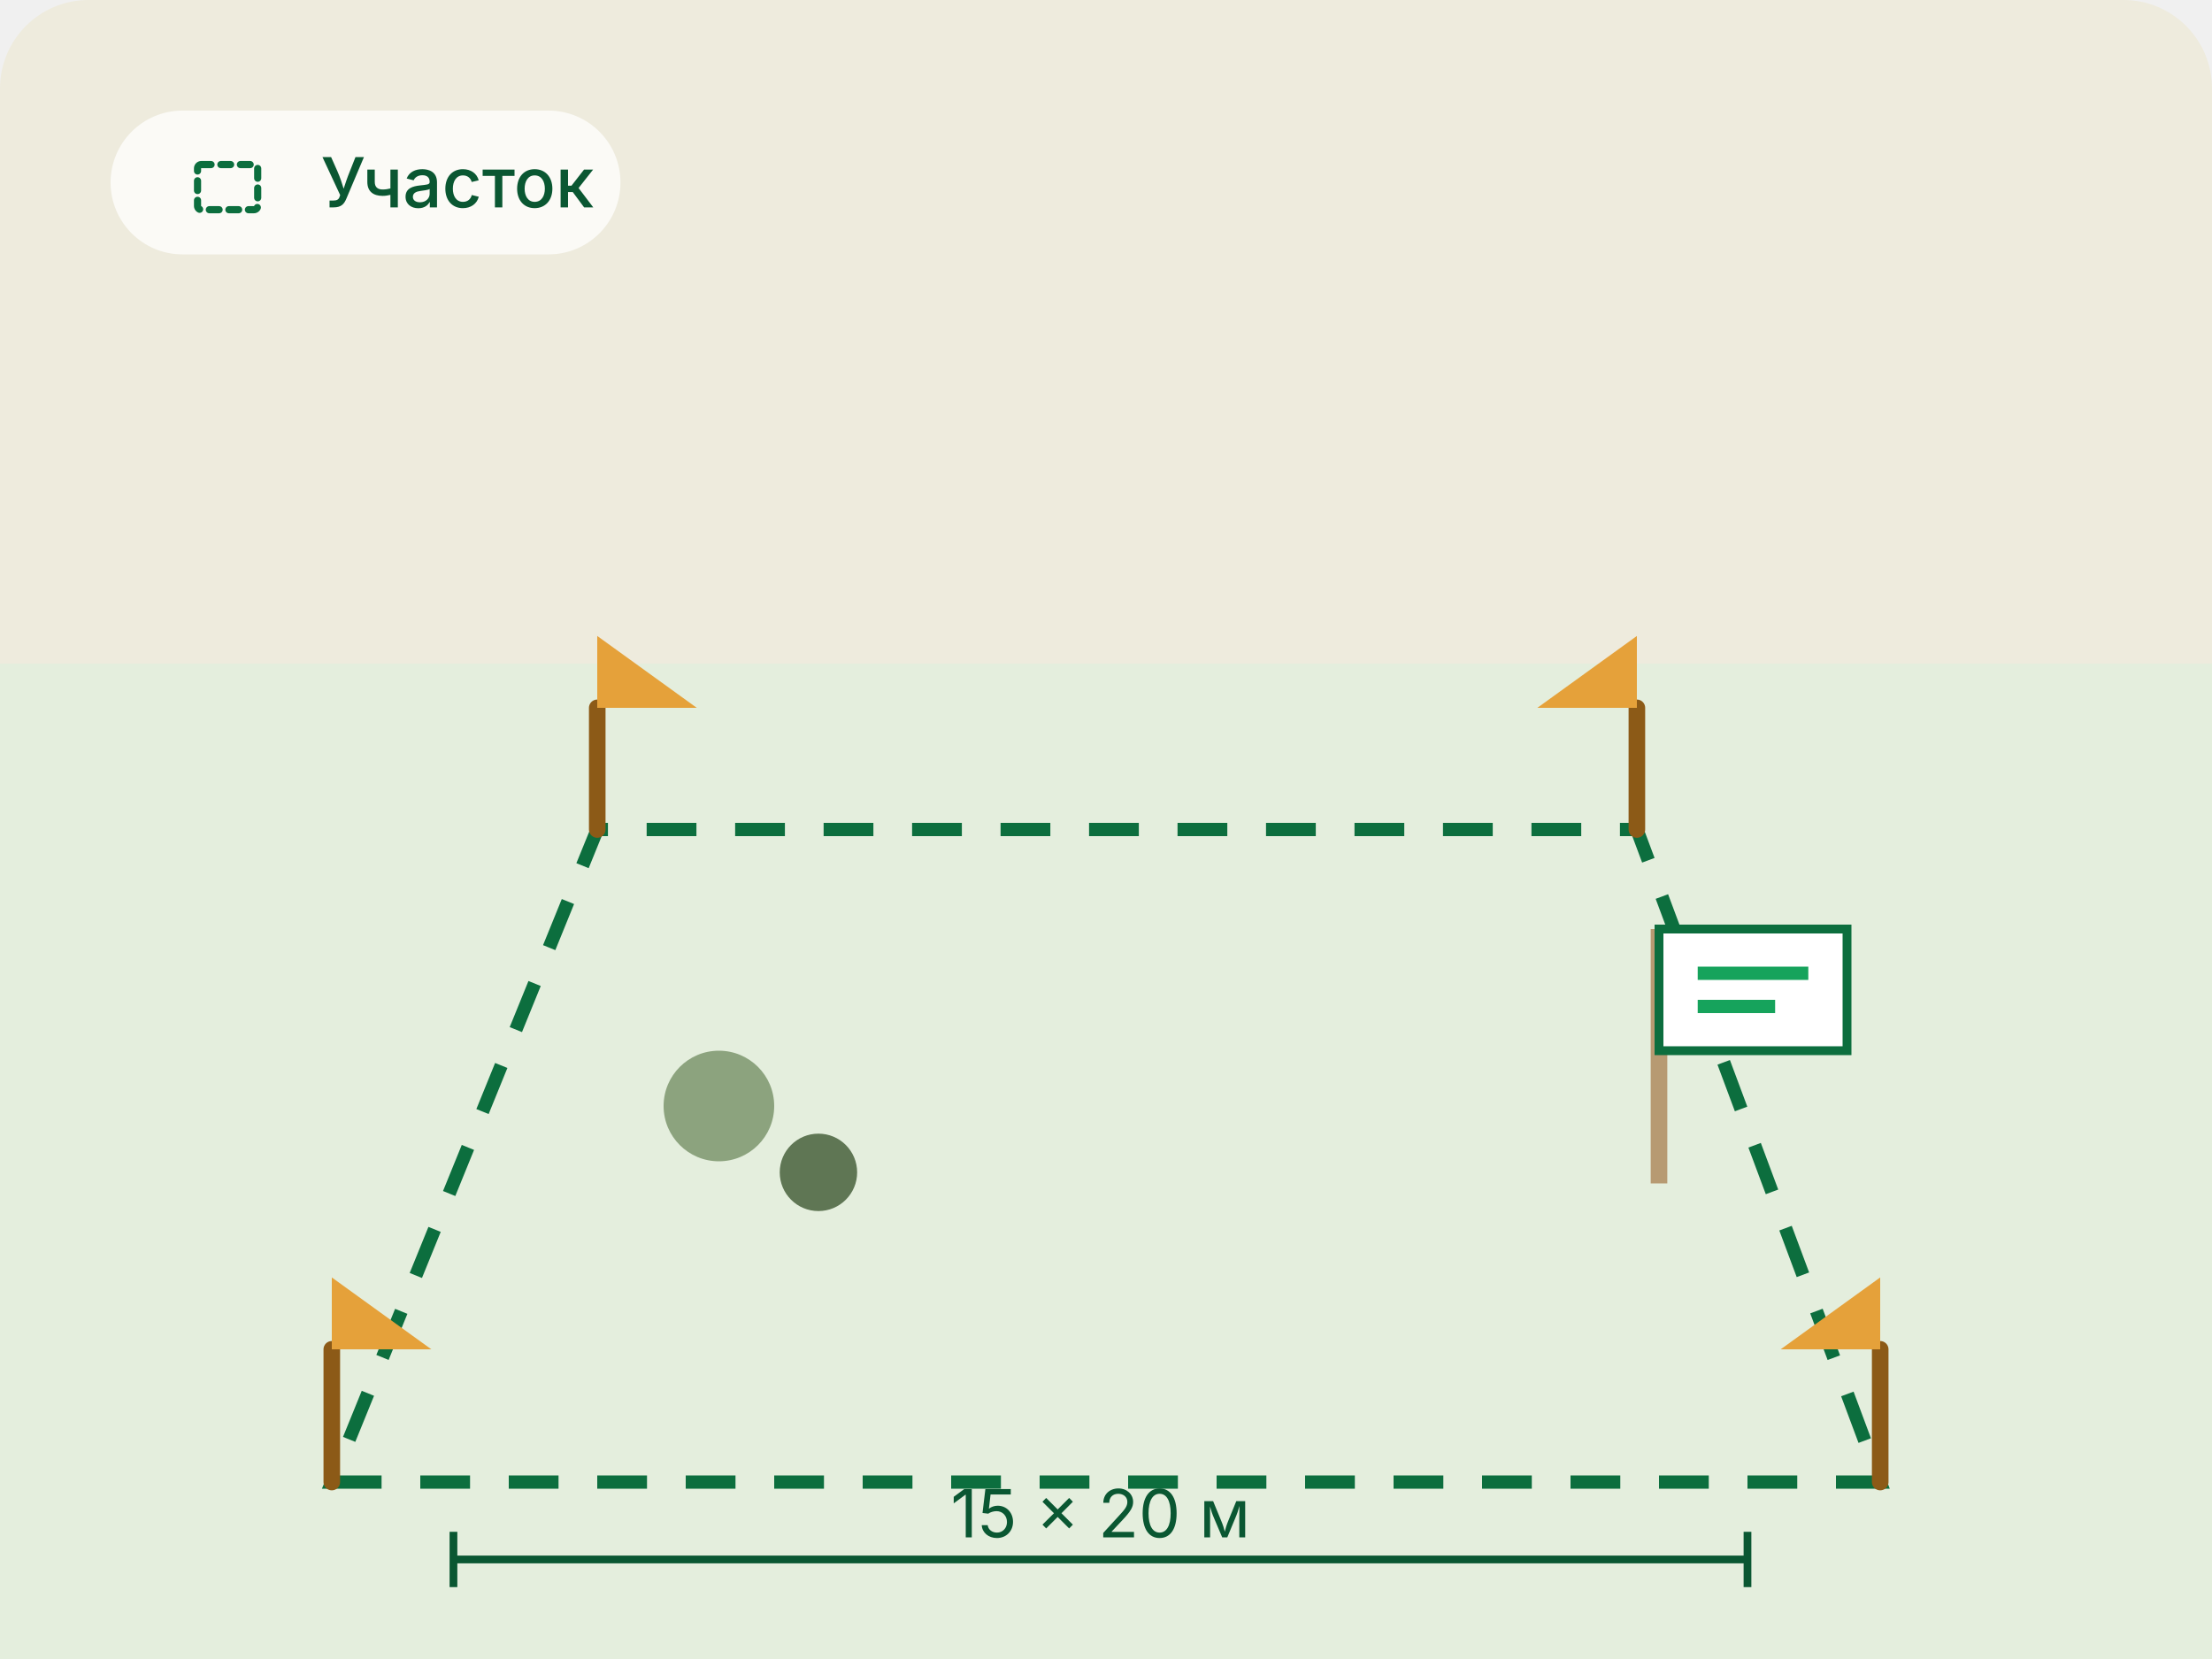
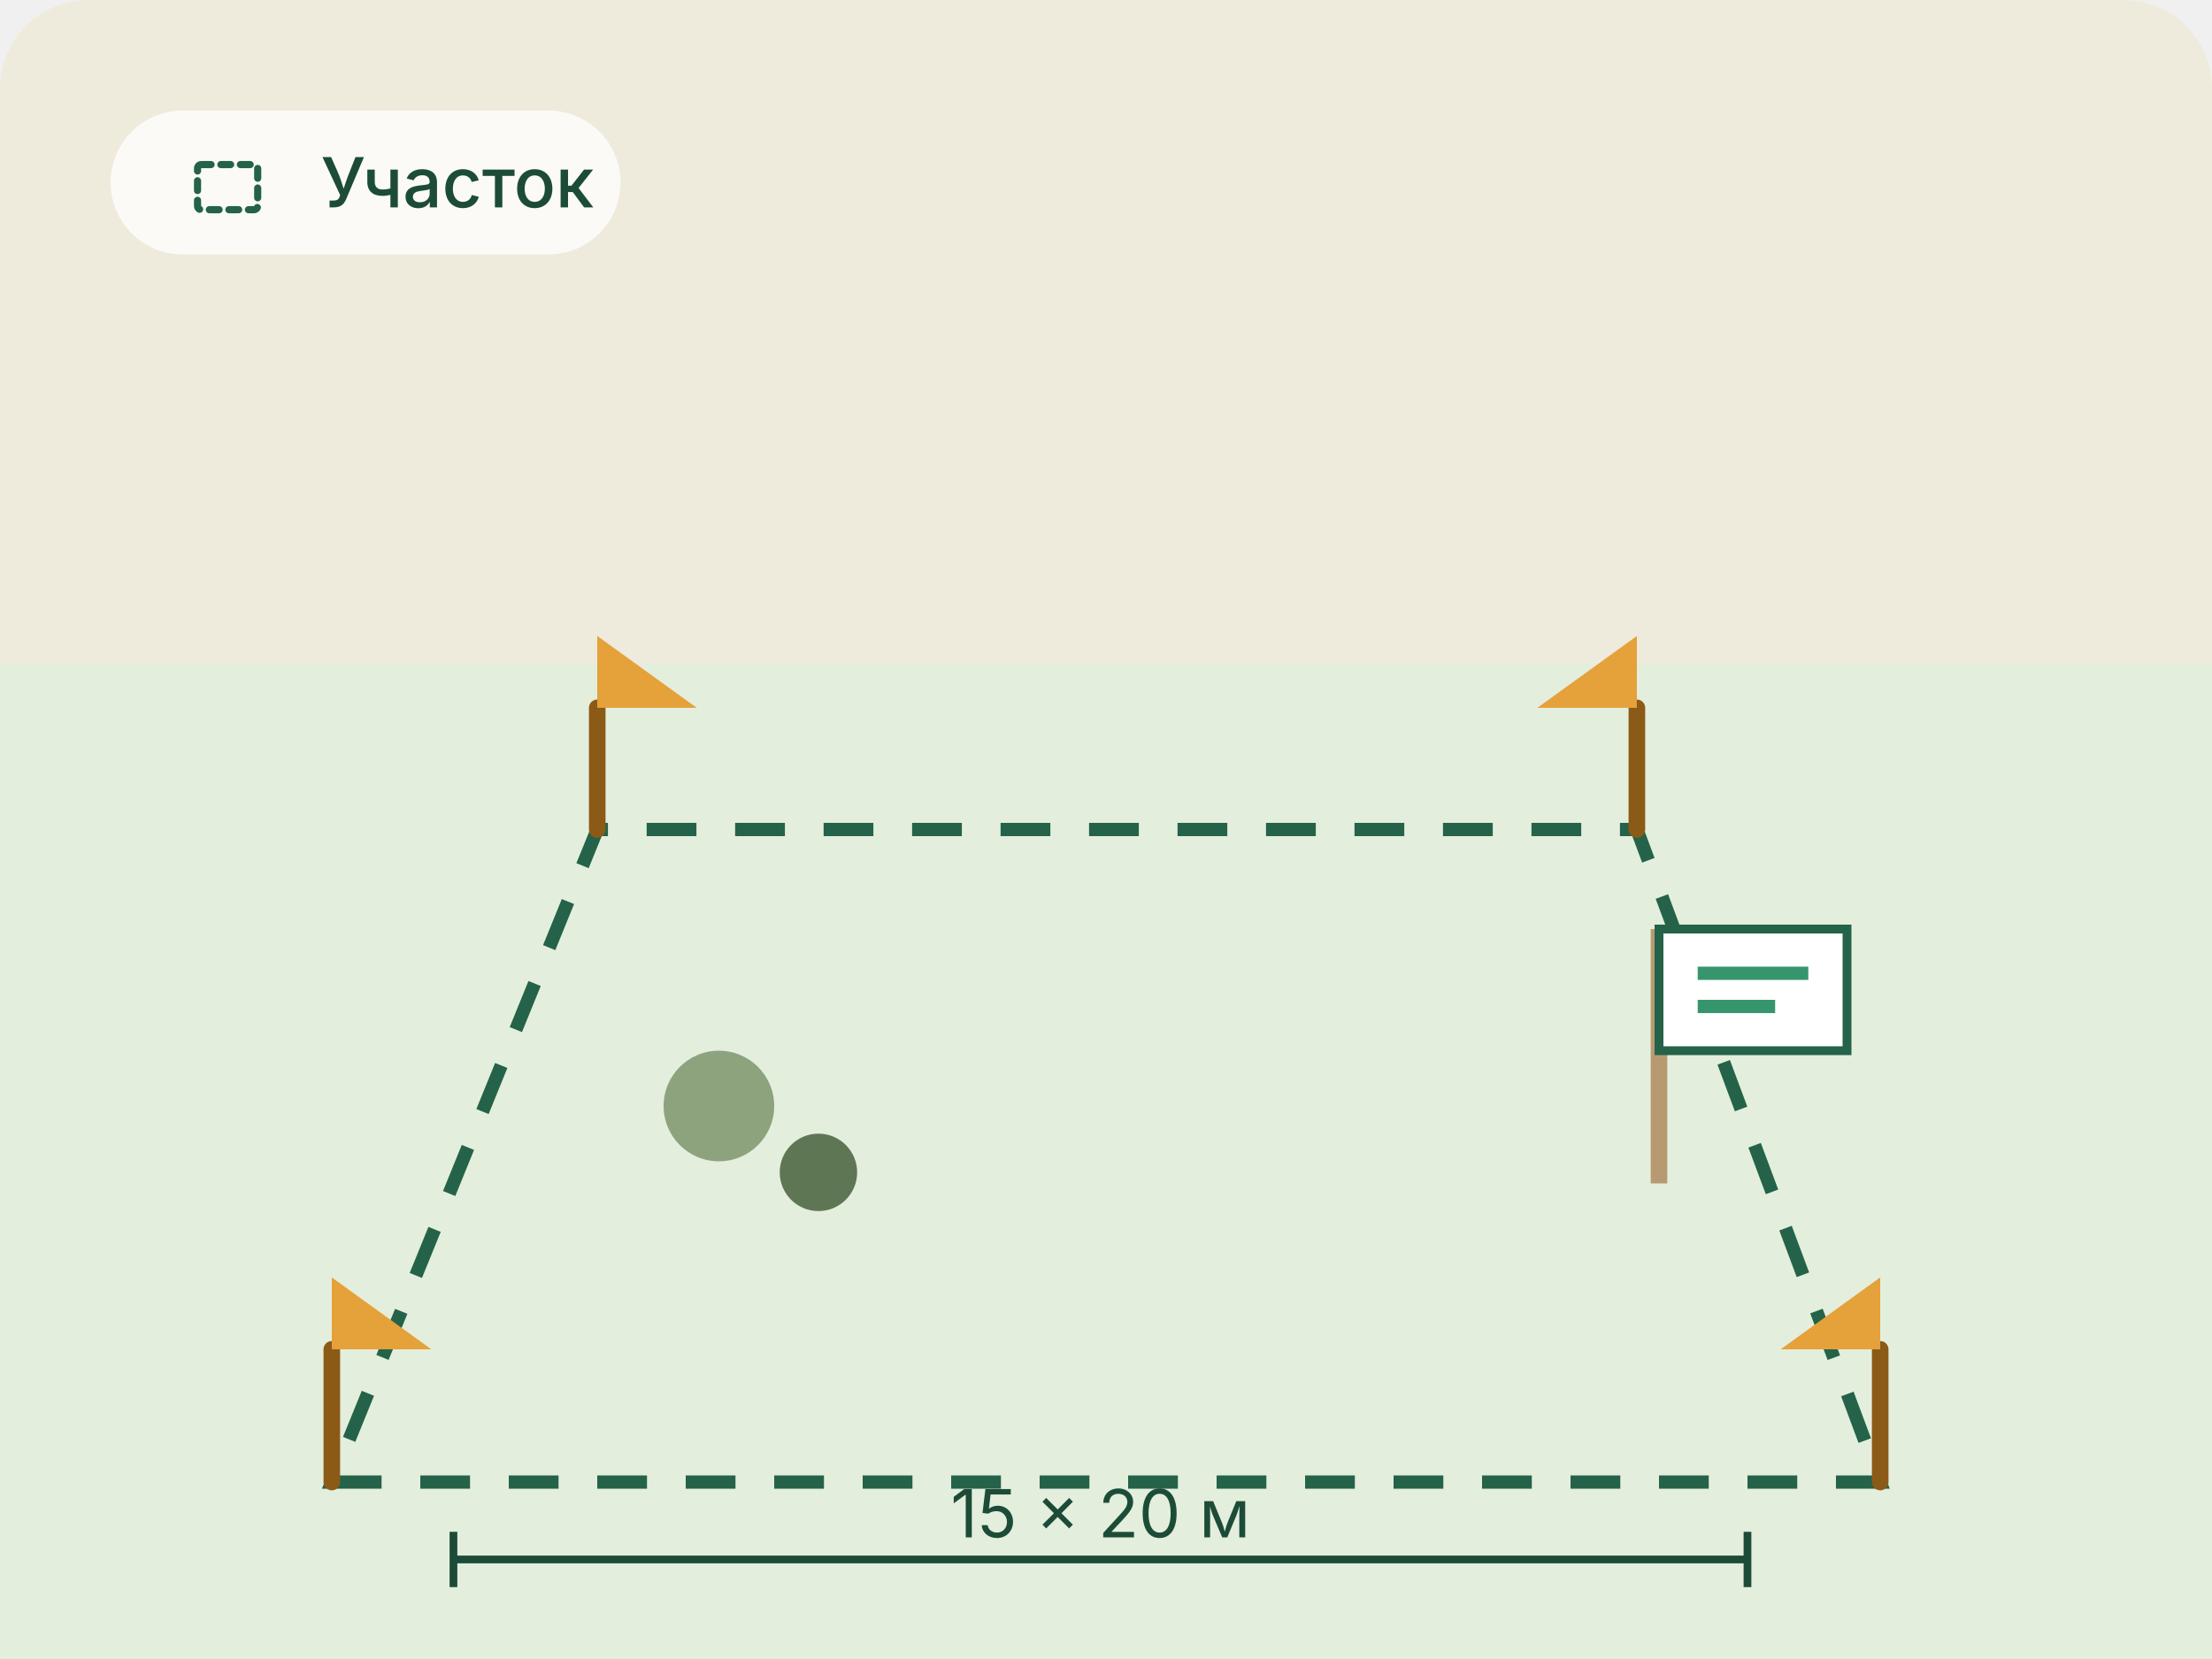
<svg xmlns="http://www.w3.org/2000/svg" viewBox="0 0 400 300" role="img" aria-label="Участок">
  <rect width="400" height="300" rx="16" fill="#EEEBDD" />
  <rect x="0" y="120" width="400" height="180" fill="#E4EEDD" />
-   <polygon points="60,268 340,268 296,150 108,150" fill="none" stroke="#0c6e3e" stroke-width="2.4" stroke-dasharray="9 7" />
+   <polygon points="60,268 340,268 296,150 108,150" fill="none" stroke="#246349" stroke-width="2.4" stroke-dasharray="9 7" />
  <g stroke="#8C5A17" stroke-width="3" stroke-linecap="round">
    <line x1="60" y1="268" x2="60" y2="244" />
    <line x1="340" y1="268" x2="340" y2="244" />
    <line x1="108" y1="150" x2="108" y2="128" />
    <line x1="296" y1="150" x2="296" y2="128" />
  </g>
  <polygon points="60,244 78,244 60,231" fill="#E5A13A" />
  <polygon points="340,244 322,244 340,231" fill="#E5A13A" />
  <polygon points="108,128 126,128 108,115" fill="#E5A13A" />
  <polygon points="296,128 278,128 296,115" fill="#E5A13A" />
-   <line x1="82" y1="282" x2="316" y2="282" stroke="#0a5732" stroke-width="1.4" />
-   <line x1="82" y1="277" x2="82" y2="287" stroke="#0a5732" stroke-width="1.4" />
-   <line x1="316" y1="277" x2="316" y2="287" stroke="#0a5732" stroke-width="1.4" />
-   <text x="199" y="278" text-anchor="middle" font-family="Inter, sans-serif" font-size="12" fill="#0a5732">15 × 20 м</text>
+   <line x1="82" y1="282" x2="316" y2="282" stroke="#1C4C38" stroke-width="1.4" />
+   <line x1="82" y1="277" x2="82" y2="287" stroke="#1C4C38" stroke-width="1.4" />
+   <line x1="316" y1="277" x2="316" y2="287" stroke="#1C4C38" stroke-width="1.4" />
+   <text x="199" y="278" text-anchor="middle" font-family="Inter, sans-serif" font-size="12" fill="#1C4C38">15 × 20 м</text>
  <g transform="translate(300,168)">
    <line x1="0" y1="0" x2="0" y2="46" stroke="#B79A72" stroke-width="3" />
-     <rect x="0" y="0" width="34" height="22" fill="#fff" stroke="#0c6e3e" stroke-width="1.6" />
-     <line x1="7" y1="8" x2="27" y2="8" stroke="#16a35c" stroke-width="2.4" />
-     <line x1="7" y1="14" x2="21" y2="14" stroke="#16a35c" stroke-width="2.4" />
+     <rect x="0" y="0" width="34" height="22" fill="#fff" stroke="#246349" stroke-width="1.6" />
+     <line x1="7" y1="8" x2="27" y2="8" stroke="#37956E" stroke-width="2.4" />
+     <line x1="7" y1="14" x2="21" y2="14" stroke="#37956E" stroke-width="2.4" />
  </g>
  <circle cx="130" cy="200" r="10" fill="#8CA37E" />
  <circle cx="148" cy="212" r="7" fill="#5F7654" />
  <g transform="translate(20,20)">
    <rect x="0" y="0" width="92.2" height="26" rx="13" fill="rgba(255,255,255,0.75)" />
-     <g transform="translate(13,5) scale(0.68)" fill="none" stroke="#0c6e3e" stroke-width="1.9" stroke-linecap="round" stroke-linejoin="round">
+     <g transform="translate(13,5) scale(0.68)" fill="none" stroke="#246349" stroke-width="1.9" stroke-linecap="round" stroke-linejoin="round">
      <rect x="4" y="7" width="16" height="12" rx="1" stroke-dasharray="2.6 2.6" />
    </g>
-     <text x="38" y="17.5" font-family="Inter, sans-serif" font-size="12.5" font-weight="500" fill="#0a5732">Участок</text>
+     <text x="38" y="17.5" font-family="Inter, sans-serif" font-size="12.5" font-weight="500" fill="#1C4C38">Участок</text>
  </g>
</svg>
